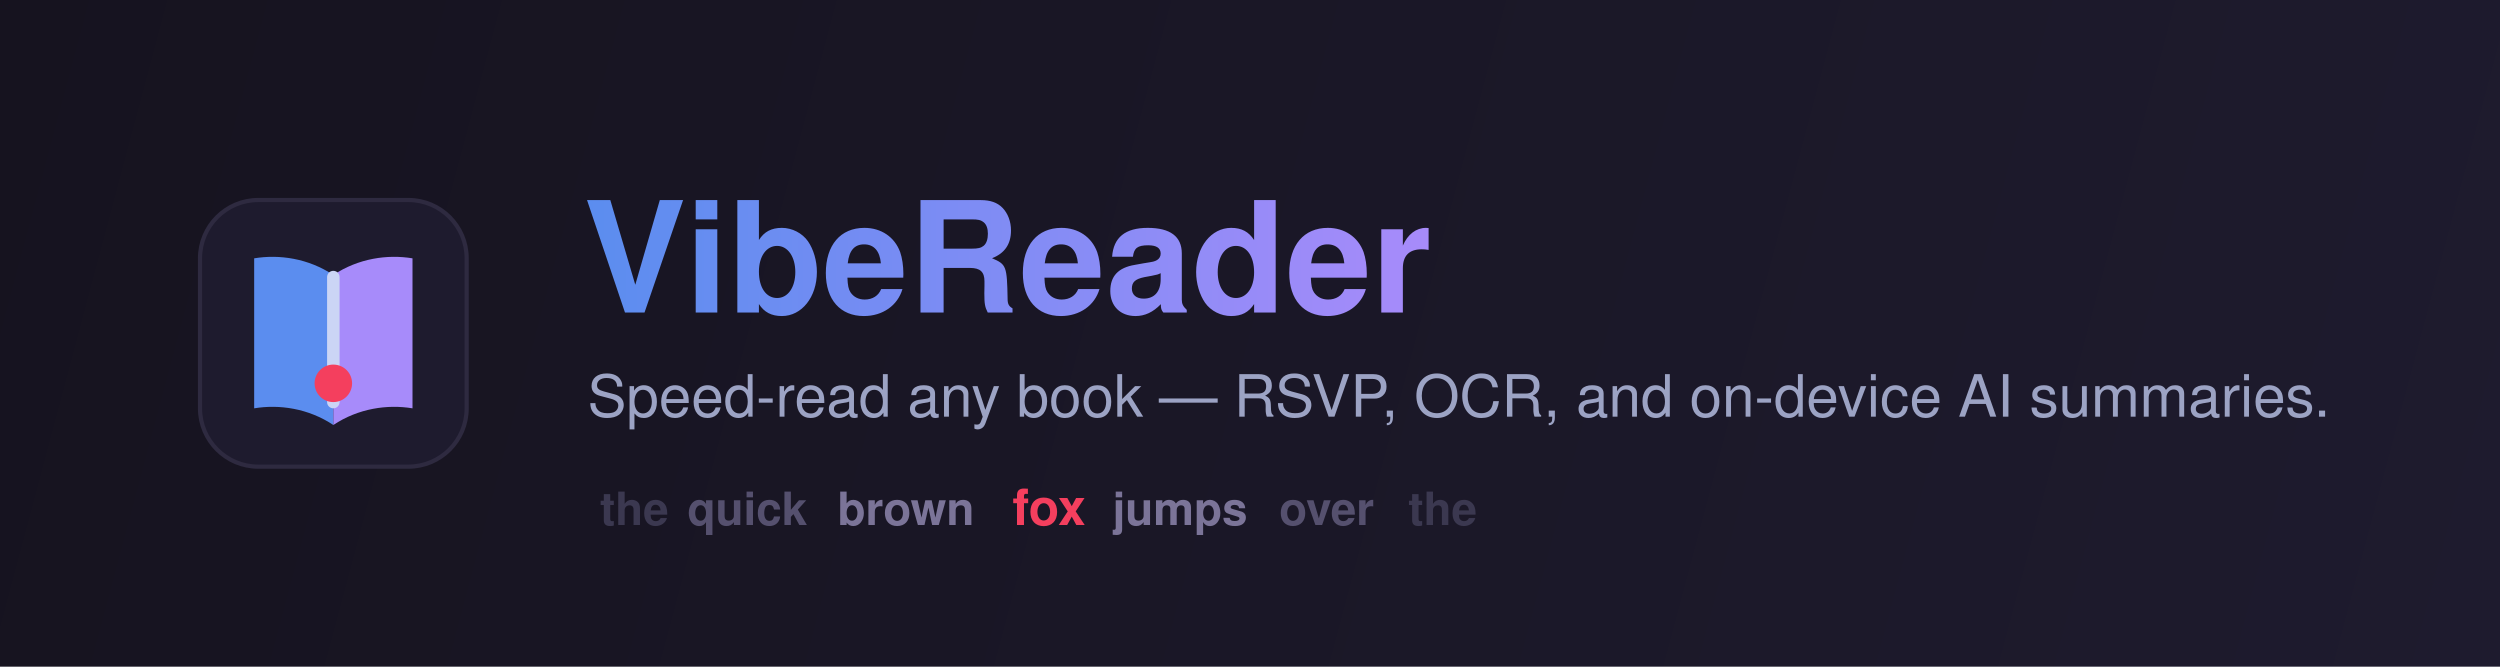
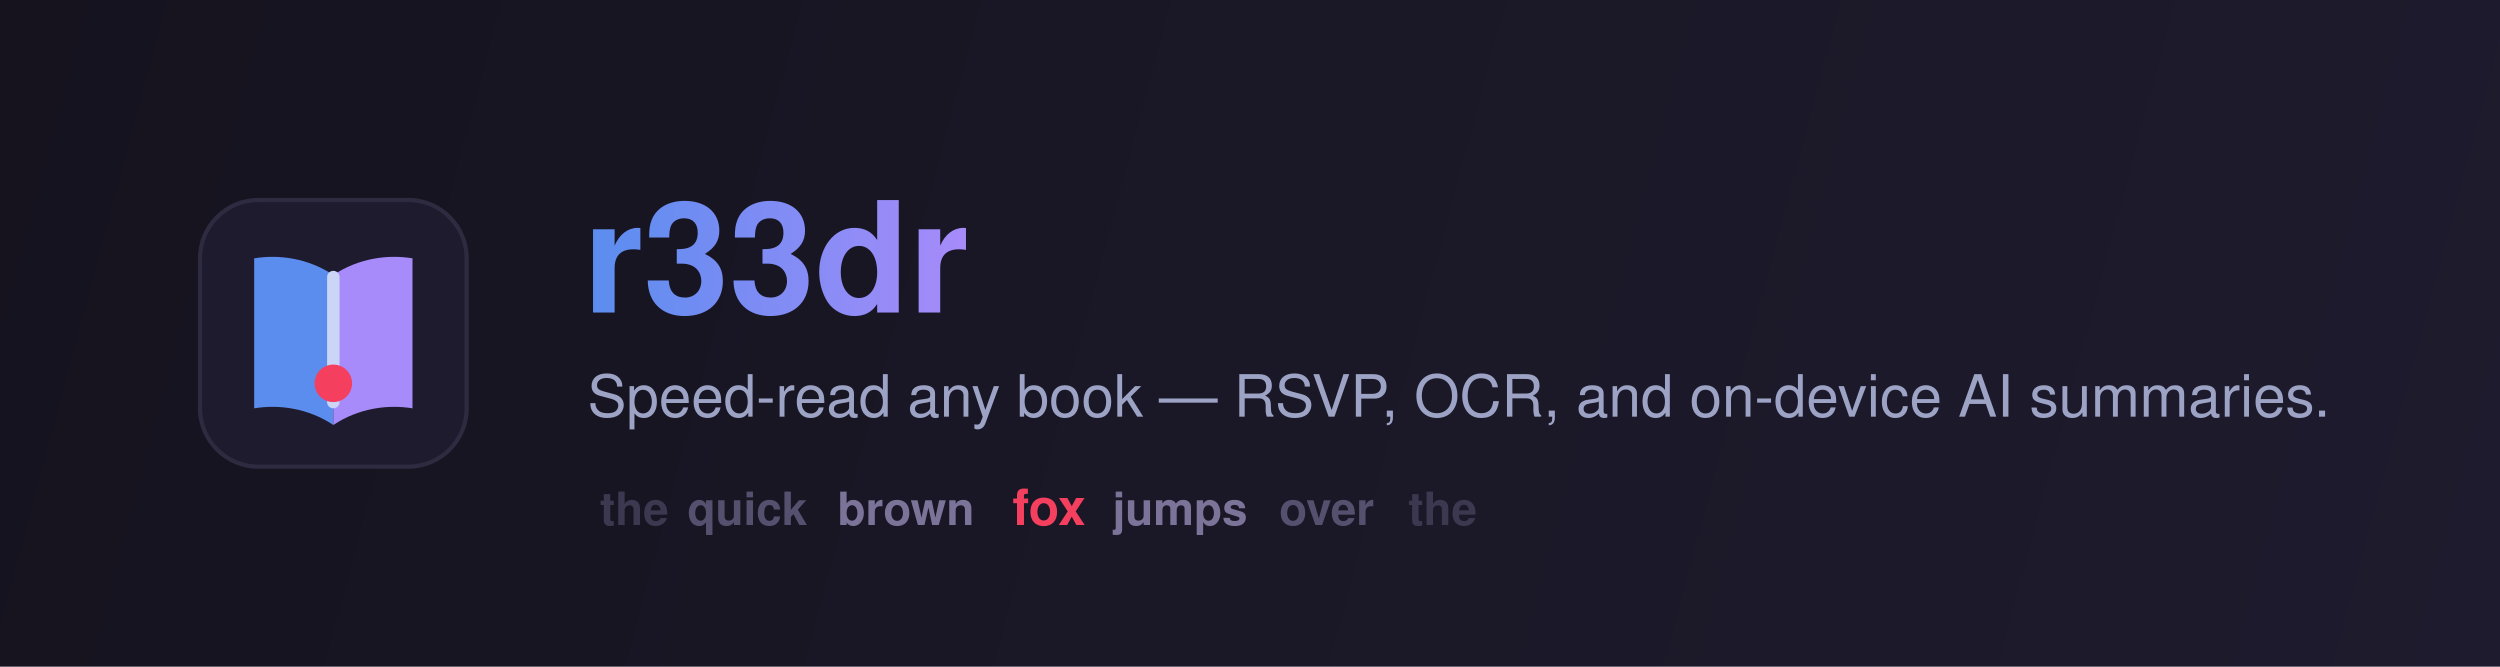
- <svg xmlns="http://www.w3.org/2000/svg" width="1200" height="320" viewBox="0 0 1200 320" fill="none" role="img" aria-label="VibeReader">
+ <svg xmlns="http://www.w3.org/2000/svg" width="1200" height="320" viewBox="0 0 1200 320" fill="none" role="img" aria-label="r33dr">
  <defs>
    <linearGradient id="bg" x1="0" y1="0" x2="1200" y2="320" gradientUnits="userSpaceOnUse">
      <stop offset="0" stop-color="#16131f" />
      <stop offset="1" stop-color="#1e1b2e" />
    </linearGradient>
    <linearGradient id="word" x1="0" y1="0" x2="1" y2="0">
      <stop offset="0" stop-color="#5b8def" />
      <stop offset="1" stop-color="#a78bfa" />
    </linearGradient>
  </defs>
  <rect width="1200" height="320" fill="url(#bg)" />
  <g transform="translate(96 96)">
    <rect width="128" height="128" rx="28" fill="#1e1b2e" stroke="#2e2a40" stroke-width="2" />
    <path d="M64 36 C52 28 38 26 26 28 V100 C38 98 52 100 64 108 Z" fill="#5b8def" />
    <path d="M64 36 C76 28 90 26 102 28 V100 C90 98 76 100 64 108 Z" fill="#a78bfa" />
    <rect x="61" y="34" width="6" height="66" rx="3" fill="#cbd5f5" />
    <circle cx="64" cy="88" r="9" fill="#f43f5e" />
  </g>
-   <text x="280" y="150" font-family="-apple-system, Segoe UI, Helvetica, Arial, sans-serif" font-size="74" font-weight="800" fill="url(#word)">VibeReader</text>
+   <text x="280" y="150" font-family="-apple-system, Segoe UI, Helvetica, Arial, sans-serif" font-size="74" font-weight="800" fill="url(#word)">r33dr</text>
  <text x="282" y="200" font-family="-apple-system, Segoe UI, Helvetica, Arial, sans-serif" font-size="28" font-weight="500" fill="#9ca3c4">Speed-read any book — RSVP, OCR, and on-device AI summaries.</text>
  <g font-family="-apple-system, Segoe UI, Helvetica, Arial, sans-serif" font-weight="600">
    <text x="288" y="252" font-size="22" fill="#3b3850">the</text>
    <text x="330" y="252" font-size="22" fill="#55506e">quick</text>
    <text x="402" y="252" font-size="22" fill="#7b7498">brown</text>
    <text x="486" y="252" font-size="24" fill="#f43f5e" font-weight="800">fox</text>
    <text x="534" y="252" font-size="22" fill="#7b7498">jumps</text>
    <text x="614" y="252" font-size="22" fill="#55506e">over</text>
    <text x="676" y="252" font-size="22" fill="#3b3850">the</text>
  </g>
</svg>
